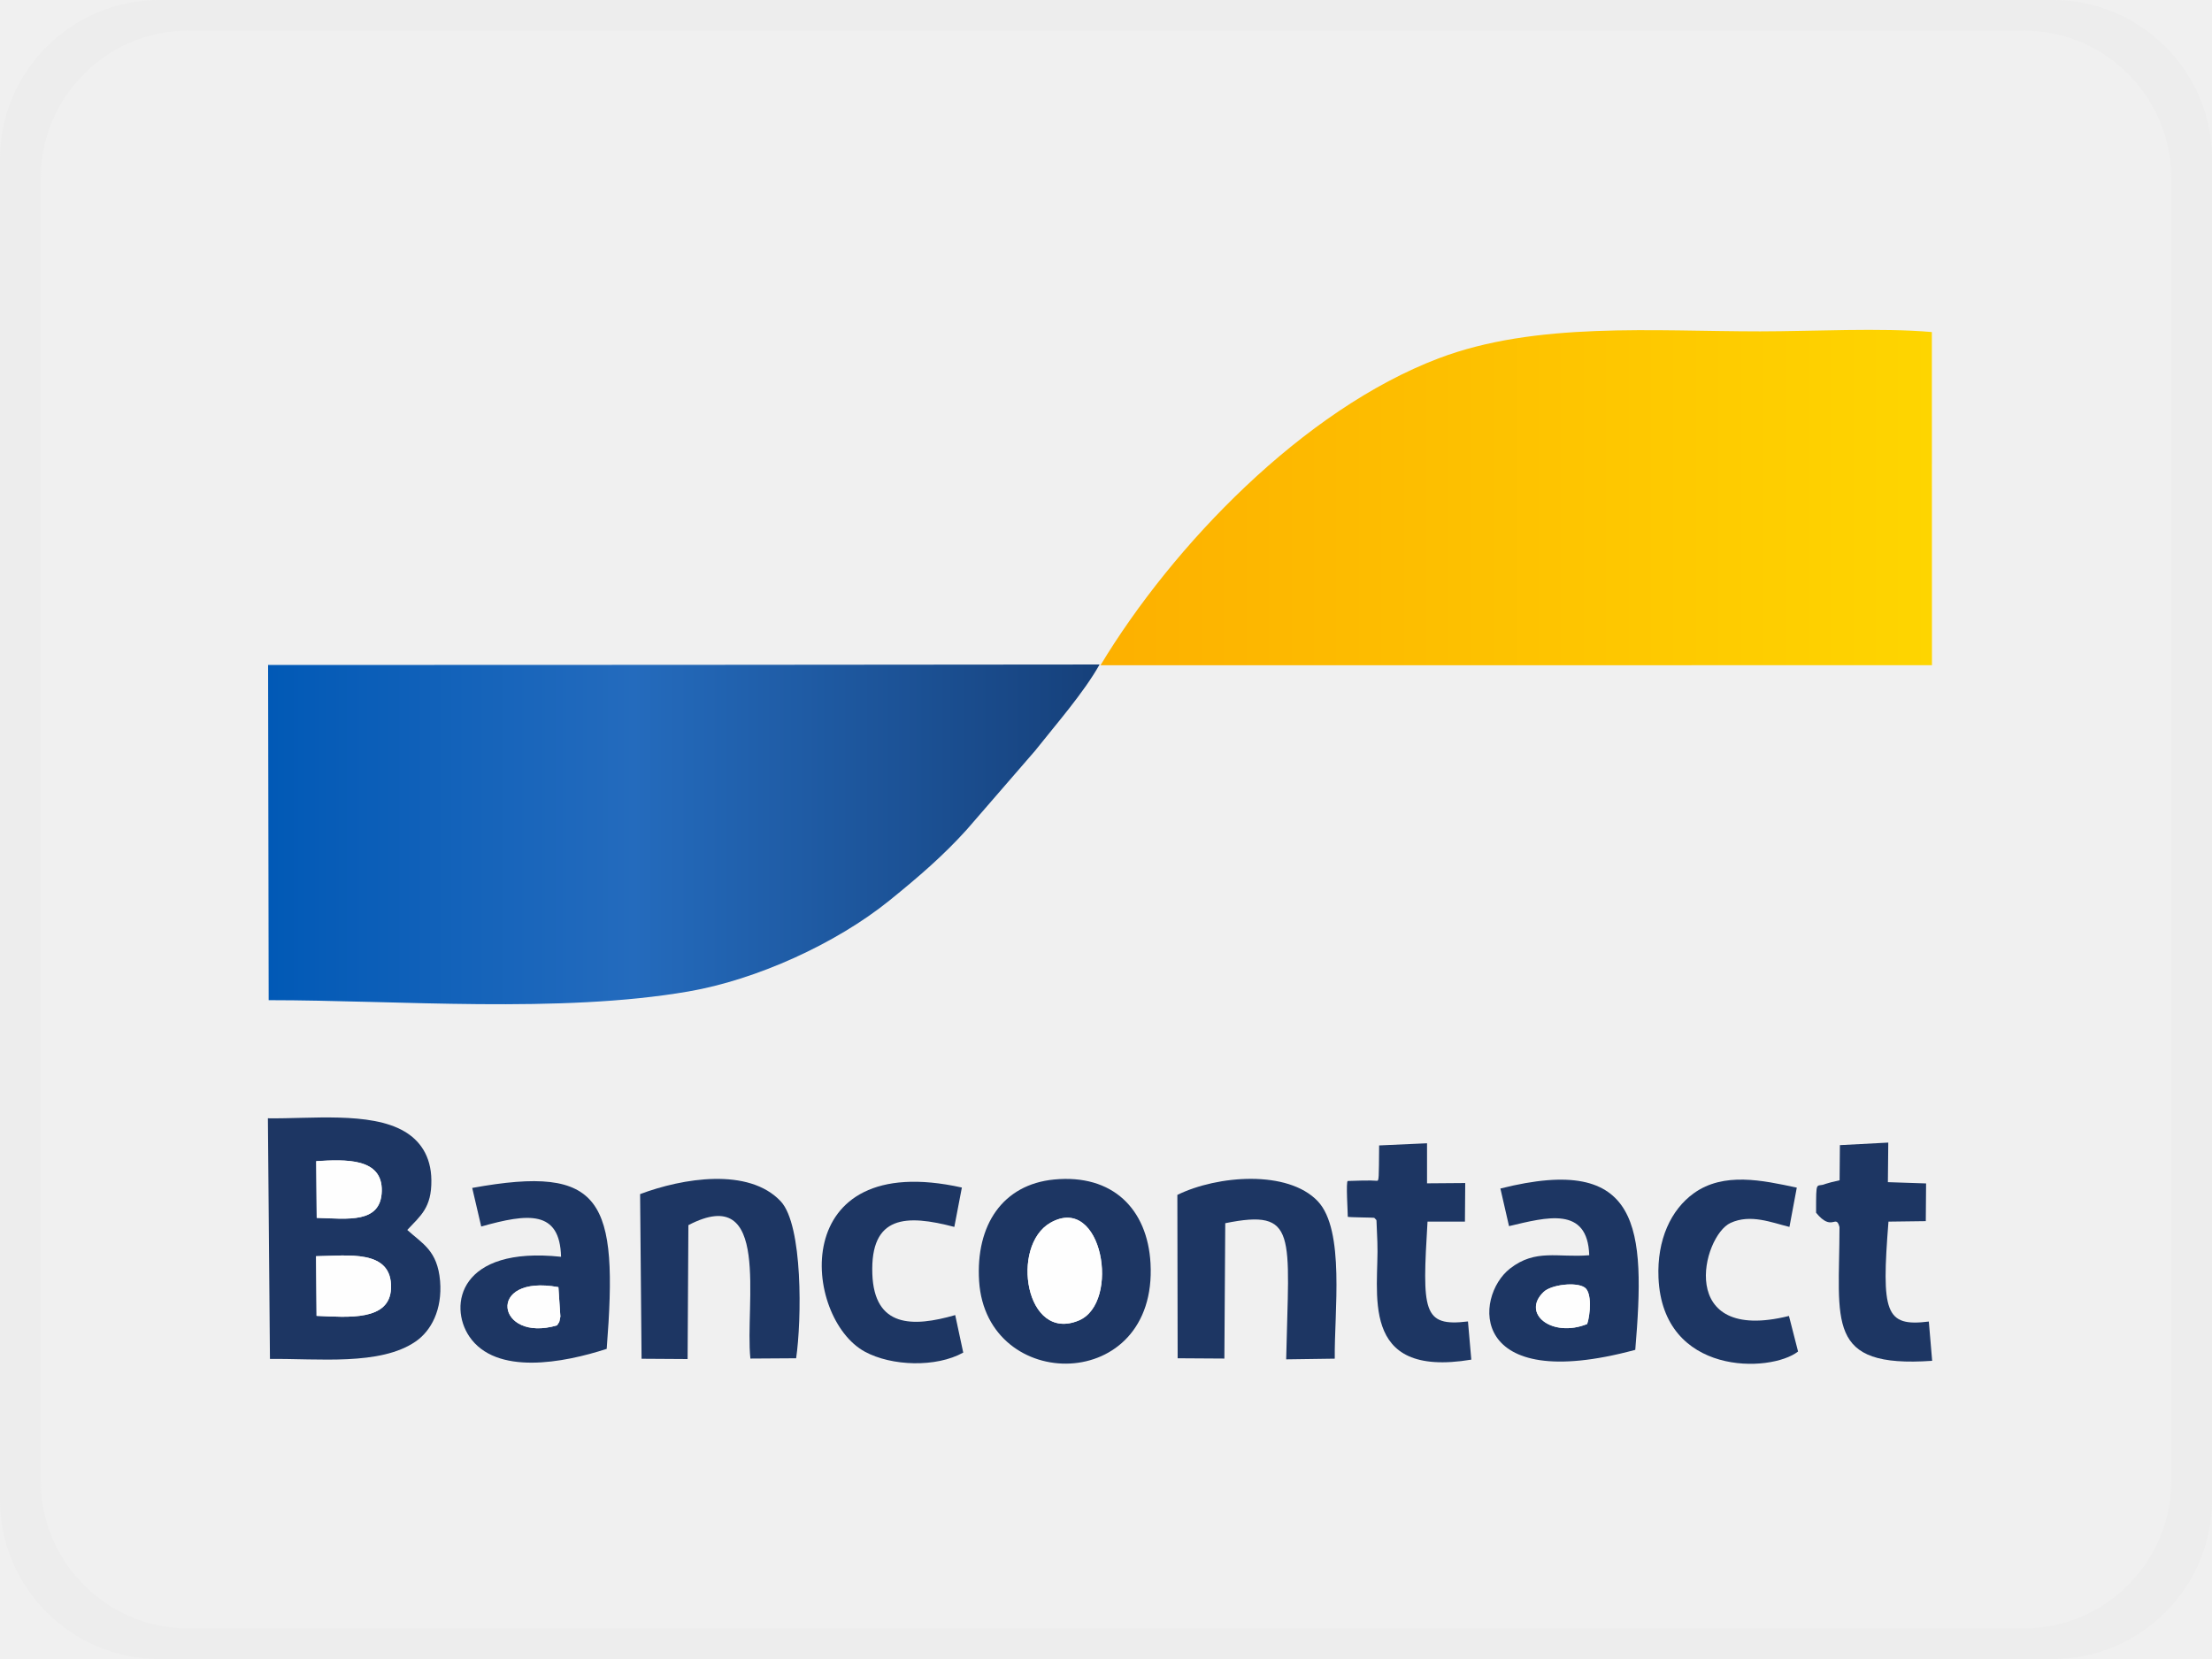
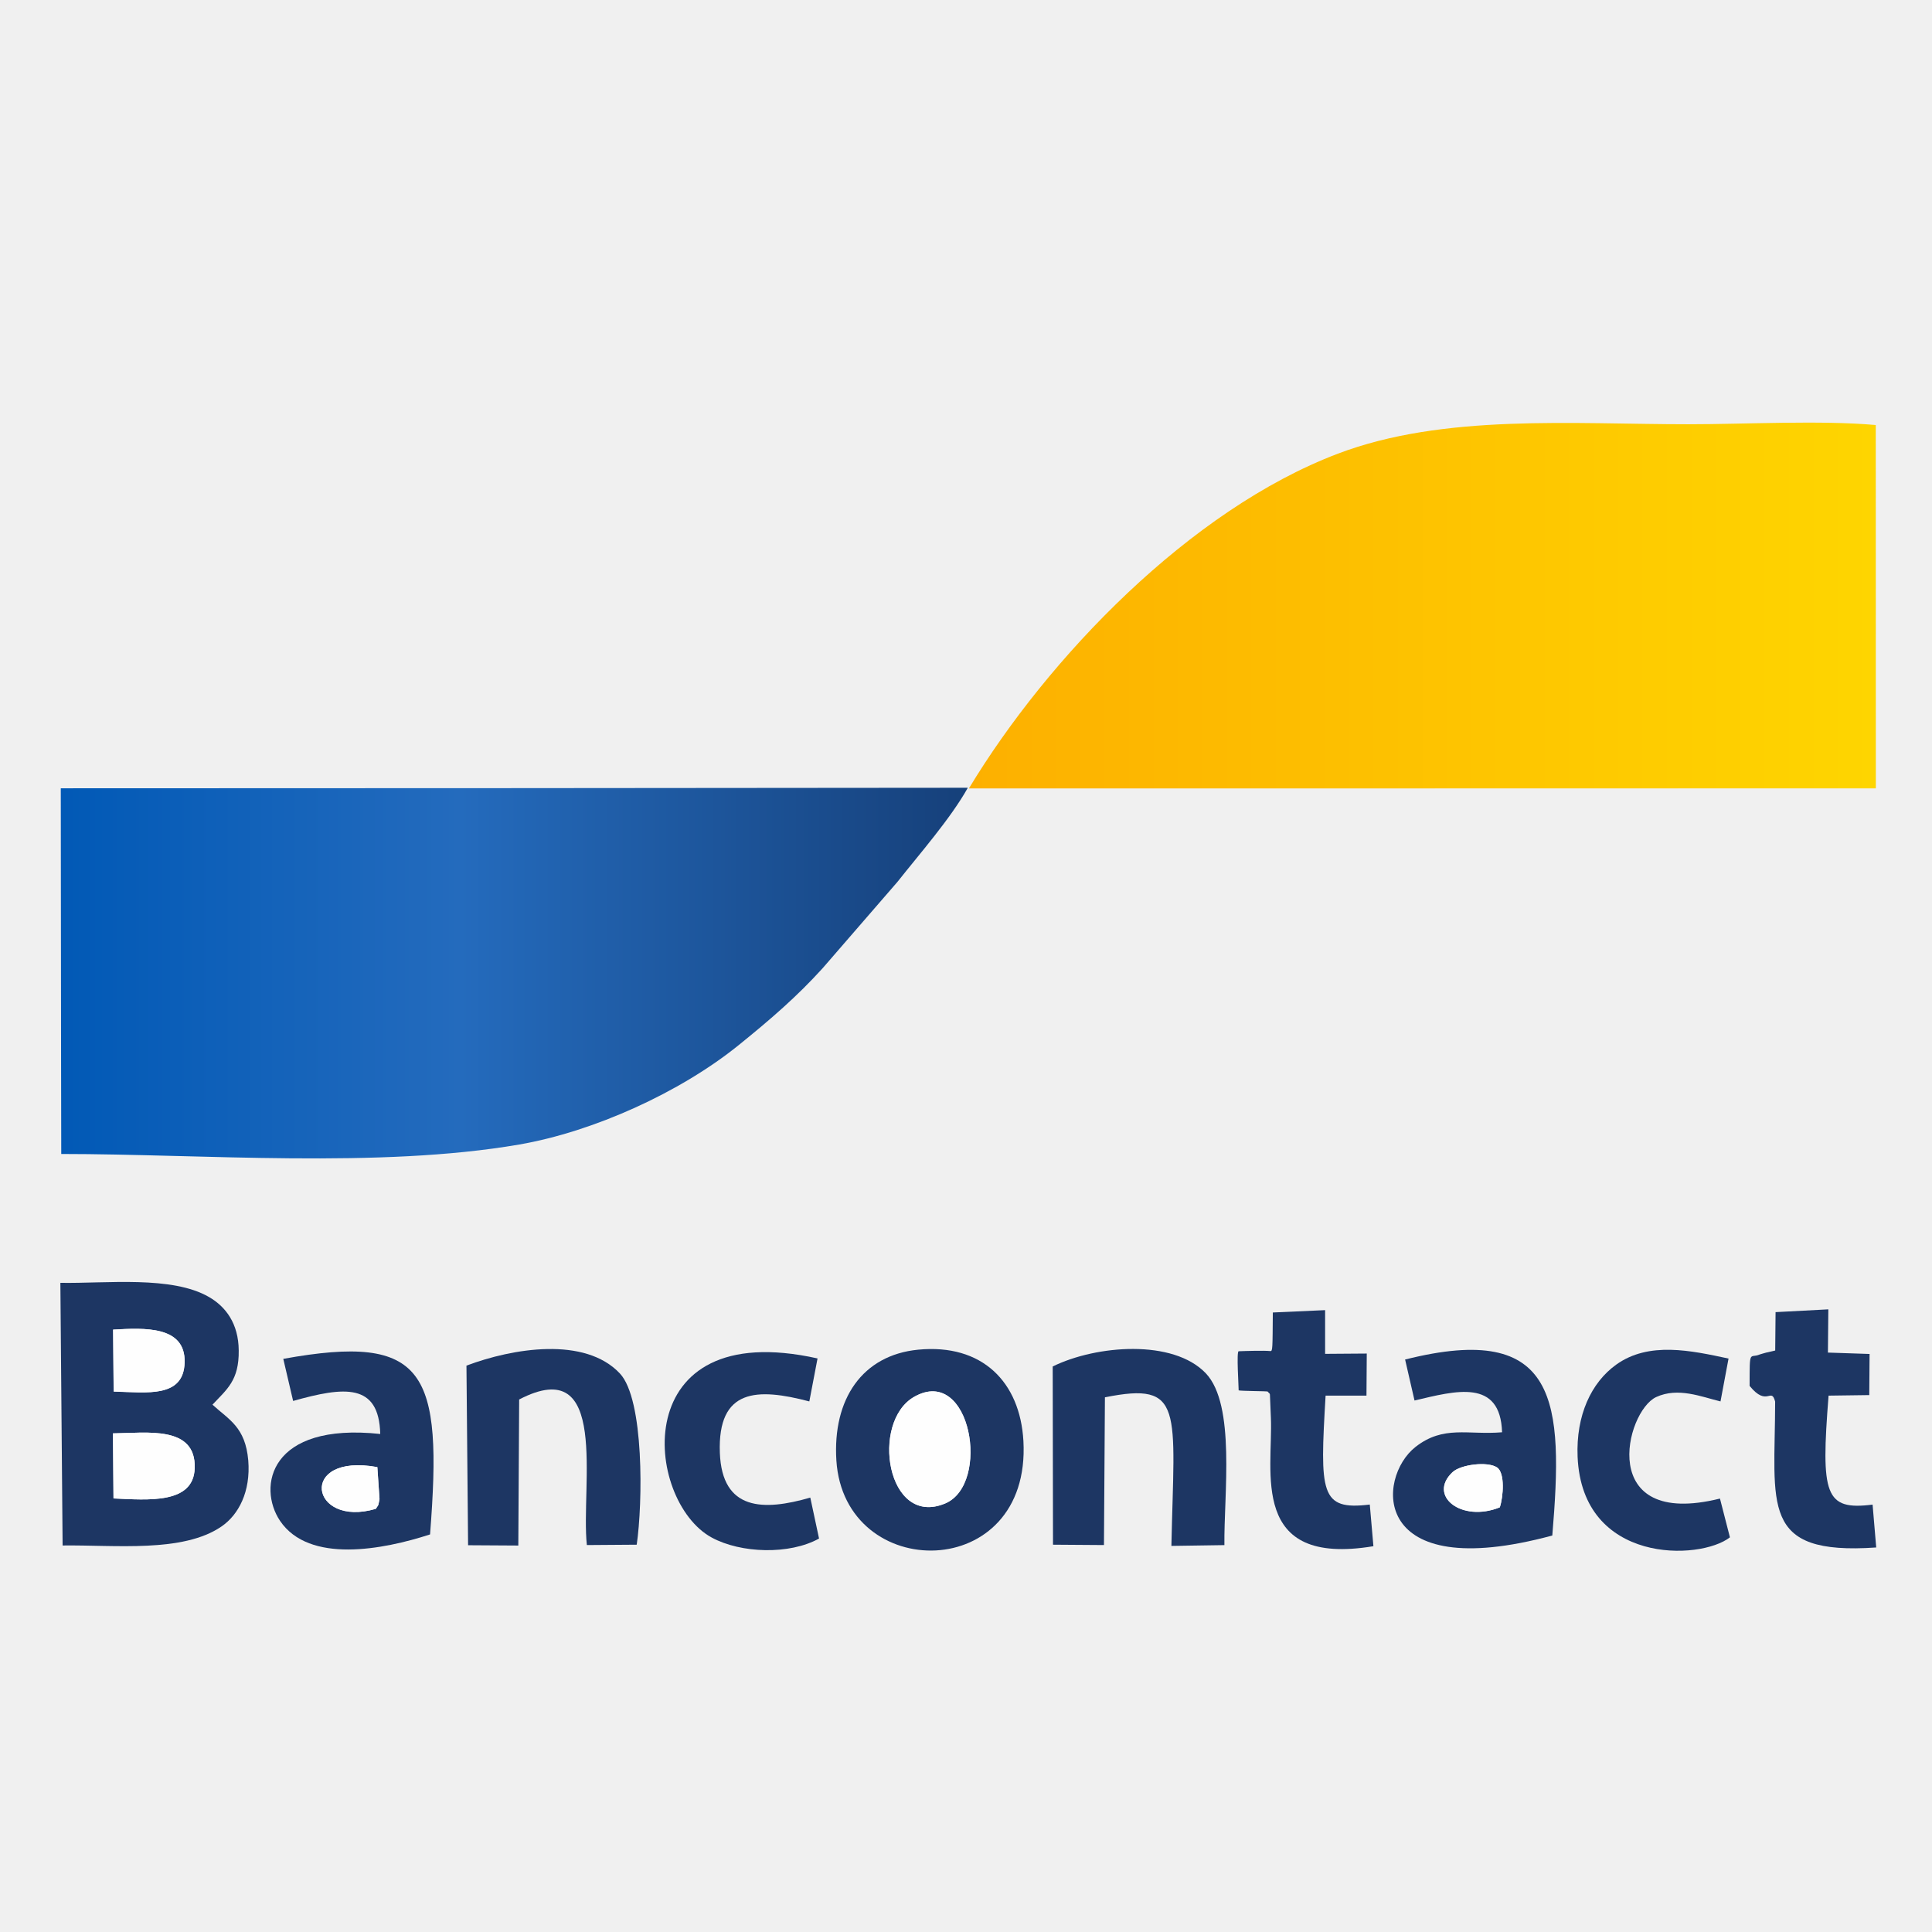
- <svg xmlns="http://www.w3.org/2000/svg" xmlns:xlink="http://www.w3.org/1999/xlink" version="1.1" id="Calque_1" x="0px" y="0px" viewBox="0 0 225.83 169.37" style="enable-background:new 0 0 225.83 169.37;" xml:space="preserve">
-   <style type="text/css">
- 	.st0{fill-rule:evenodd;clip-rule:evenodd;fill:#CCD905;}
- 	.st1{fill-rule:evenodd;clip-rule:evenodd;fill:#00ADEF;}
- 	.st2{fill-rule:evenodd;clip-rule:evenodd;}
- 	.st3{fill-rule:evenodd;clip-rule:evenodd;fill:#009CDE;}
- 	.st4{fill-rule:evenodd;clip-rule:evenodd;fill:#FFFFFF;}
- 	.st5{fill:none;stroke:#000000;stroke-width:0.567;stroke-miterlimit:22.926;}
- 	.st6{fill-rule:evenodd;clip-rule:evenodd;fill:#377F7B;}
- 	.st7{fill-rule:evenodd;clip-rule:evenodd;fill:#1A1A1A;}
- 	.st8{fill:#FFFFFF;}
- 	.st9{fill:none;stroke:#FFFFFF;stroke-width:0.567;stroke-miterlimit:22.926;}
- 	.st10{fill-rule:evenodd;clip-rule:evenodd;fill:#009287;}
- 	.st11{fill-rule:evenodd;clip-rule:evenodd;fill:#99E1DE;}
- 	.st12{fill-rule:evenodd;clip-rule:evenodd;fill:#00A1E9;}
- 	.st13{fill-rule:evenodd;clip-rule:evenodd;fill:#016FD0;}
- 	.st14{fill-rule:evenodd;clip-rule:evenodd;fill:#FEFEFF;}
- 	.st15{fill-rule:evenodd;clip-rule:evenodd;fill:#8ABDE9;}
- 	.st16{fill-rule:evenodd;clip-rule:evenodd;fill:#EF533D;}
- 	.st17{clip-path:url(#SVGID_2_);fill:url(#SVGID_3_);}
- 	.st18{clip-path:url(#SVGID_5_);fill:url(#SVGID_6_);}
- 	.st19{fill-rule:evenodd;clip-rule:evenodd;fill:#1D3663;}
- 	.st20{fill-rule:evenodd;clip-rule:evenodd;fill:#FEFEFE;}
- 	.st21{fill-rule:evenodd;clip-rule:evenodd;fill:#EDEDED;}
- 	.st22{fill-rule:evenodd;clip-rule:evenodd;fill:#C30044;}
- 	.st23{fill-rule:evenodd;clip-rule:evenodd;fill:#FFDD00;}
- 	.st24{clip-path:url(#SVGID_8_);fill-rule:evenodd;clip-rule:evenodd;fill:#2F9B46;}
- 	.st25{clip-path:url(#SVGID_8_);fill-rule:evenodd;clip-rule:evenodd;fill:#60B54D;}
- 	.st26{clip-path:url(#SVGID_8_);fill-rule:evenodd;clip-rule:evenodd;fill:#89CC53;}
- 	.st27{clip-path:url(#SVGID_8_);fill-rule:evenodd;clip-rule:evenodd;fill:#3CB8AD;}
- 	.st28{clip-path:url(#SVGID_8_);fill-rule:evenodd;clip-rule:evenodd;fill:#3394D7;}
- 	.st29{clip-path:url(#SVGID_8_);fill:none;stroke:#3394D7;stroke-width:0.216;stroke-miterlimit:22.926;}
- 	.st30{clip-path:url(#SVGID_8_);fill-rule:evenodd;clip-rule:evenodd;fill:#2772BC;}
- 	.st31{clip-path:url(#SVGID_8_);fill-rule:evenodd;clip-rule:evenodd;fill:#1B5B83;}
- 	.st32{clip-path:url(#SVGID_8_);fill-rule:evenodd;clip-rule:evenodd;fill:#993233;}
- 	.st33{clip-path:url(#SVGID_8_);fill-rule:evenodd;clip-rule:evenodd;fill:#E13030;}
- 	.st34{clip-path:url(#SVGID_8_);fill-rule:evenodd;clip-rule:evenodd;fill:#F28824;}
- 	.st35{clip-path:url(#SVGID_8_);fill-rule:evenodd;clip-rule:evenodd;fill:#F5C836;}
- 	.st36{clip-path:url(#SVGID_8_);fill-rule:evenodd;clip-rule:evenodd;fill:#238647;}
- 	.st37{clip-path:url(#SVGID_8_);fill-rule:evenodd;clip-rule:evenodd;fill:#EDEDED;}
- 	.st38{clip-path:url(#SVGID_10_);fill:url(#SVGID_11_);}
- 	.st39{fill-rule:evenodd;clip-rule:evenodd;fill:#184285;}
- 	.st40{fill-rule:evenodd;clip-rule:evenodd;fill:#B2DBF4;}
- 	.st41{fill-rule:evenodd;clip-rule:evenodd;fill:#68BCEB;}
- 	.st42{fill-rule:evenodd;clip-rule:evenodd;fill:#FDFEFE;}
- 	.st43{fill-rule:evenodd;clip-rule:evenodd;fill:#1E4A8F;}
- 	.st44{filter:url(#Adobe_OpacityMaskFilter);}
- 	.st45{clip-path:url(#SVGID_13_);fill:url(#SVGID_15_);}
- 	.st46{clip-path:url(#SVGID_13_);mask:url(#SVGID_14_);fill:url(#SVGID_16_);}
- 	.st47{fill-rule:evenodd;clip-rule:evenodd;fill:#748DB6;}
- 	.st48{fill-rule:evenodd;clip-rule:evenodd;fill:#1A458A;}
- 	.st49{fill-rule:evenodd;clip-rule:evenodd;fill:#8097BC;}
- 	.st50{clip-path:url(#SVGID_18_);fill-rule:evenodd;clip-rule:evenodd;fill:#2FACDD;}
- 	.st51{clip-path:url(#SVGID_18_);fill-rule:evenodd;clip-rule:evenodd;fill:#F49332;}
- 	.st52{clip-path:url(#SVGID_18_);fill-rule:evenodd;clip-rule:evenodd;fill:#F7A859;}
- 	.st53{clip-path:url(#SVGID_18_);fill-rule:evenodd;clip-rule:evenodd;fill:#5EC7DC;}
- 	.st54{clip-path:url(#SVGID_18_);fill-rule:evenodd;clip-rule:evenodd;fill:#32BAE2;}
- 	.st55{fill-rule:evenodd;clip-rule:evenodd;fill:#E61E28;}
- 	.st56{fill-rule:evenodd;clip-rule:evenodd;fill:#C8036F;}
- 	.st57{clip-path:url(#SVGID_20_);fill:url(#SVGID_21_);}
- 	.st58{fill-rule:evenodd;clip-rule:evenodd;fill:#000267;}
- 	.st59{fill-rule:evenodd;clip-rule:evenodd;fill:#EC2528;}
- </style>
-   <g>
-     <defs>
-       <path id="SVGID_1_" d="M143.85,67.92l53.39-0.01l-0.01-34.01c-5.2-0.46-12.21-0.07-17.54-0.07c-10.84,0-22.9-1.01-32.8,2.75    c-13.83,5.25-27.14,19.08-34.54,31.34L143.85,67.92z" />
-     </defs>
-     <clipPath id="SVGID_2_">
-       <use xlink:href="#SVGID_1_" style="overflow:visible;" />
-     </clipPath>
-     <linearGradient id="SVGID_3_" gradientUnits="userSpaceOnUse" x1="112.351" y1="50.368" x2="197.24" y2="50.368">
-       <stop offset="0" style="stop-color:#FDB000" />
-       <stop offset="1" style="stop-color:#FED500" />
+ <svg xmlns="http://www.w3.org/2000/svg" xmlns:xlink="http://www.w3.org/1999/xlink" width="32px" height="32px" viewBox="0 0 32 32" version="1.1">
+   <defs>
+     <path d="M5.576,6.062 L15.027,6.06 L15.025,0.04 C14.104,-0.042 12.863,0.027 11.92,0.027 C10.001,0.027 7.866,-0.151 6.114,0.514 C3.666,1.443 1.31,3.891 -5.16610232e-16,6.062 L5.576,6.062 Z" id="path-1" />
+     <linearGradient x1="0.002%" y1="49.994%" x2="100%" y2="49.994%" id="linearGradient-3">
+       <stop stop-color="#FDB000" offset="0%" />
+       <stop stop-color="#FED500" offset="100%" />
    </linearGradient>
-     <rect x="112.35" y="32.82" class="st17" width="84.89" height="35.1" />
+     <path d="M0.011,6.066 C2.338,6.066 5.277,6.31 7.599,5.909 C8.828,5.696 10.261,5.047 11.23,4.264 C11.766,3.831 12.201,3.454 12.623,2.988 L13.862,1.558 C14.221,1.103 14.742,0.51 15.027,2.58305116e-16 C10.017,0.005 5.009,0.009 0,0.009 L0.011,6.066 Z" id="path-4" />
+     <linearGradient x1="-0.005%" y1="50.007%" x2="99.996%" y2="50.007%" id="linearGradient-6">
+       <stop stop-color="#0159B6" offset="0%" />
+       <stop stop-color="#246BBD" offset="44%" />
+       <stop stop-color="#16407A" offset="100%" />
+     </linearGradient>
+   </defs>
+   <g id="Page-1" stroke="none" stroke-width="1" fill="none" fill-rule="evenodd">
+     <g id="bancontact">
+       <rect id="Rectangle" x="0" y="0" width="32" height="32" />
+       <g id="Group" transform="translate(1, 7)">
+         <g id="Rectangle-Clipped" transform="translate(15.04605, 0)">
+           <mask id="mask-2" fill="white">
+             <use xlink:href="#path-1" />
+           </mask>
+           <g id="path-1" />
+           <rect id="Rectangle" fill="url(#linearGradient-3)" fill-rule="nonzero" mask="url(#mask-2)" x="-1.05785956e-14" y="-0.151" width="15.027" height="6.213" />
+         </g>
+         <g id="Rectangle-Clipped" transform="translate(0.00354, 6.047505)">
+           <mask id="mask-5" fill="white">
+             <use xlink:href="#path-4" />
+           </mask>
+           <g id="path-4" />
+           <rect id="Rectangle" fill="url(#linearGradient-6)" fill-rule="nonzero" mask="url(#mask-5)" x="-6.28874087e-16" y="-0.004" width="15.027" height="6.314" />
+         </g>
+         <path d="M2.519,16.266 C2.758,16.01 2.96,15.866 2.954,15.369 C2.951,14.921 2.738,14.643 2.464,14.484 C1.848,14.125 0.765,14.261 0,14.248 L0.037,18.598 C0.906,18.587 2.029,18.723 2.669,18.283 C2.951,18.09 3.154,17.707 3.112,17.189 C3.064,16.636 2.793,16.516 2.519,16.266 M0.873,15.022 C1.397,14.992 2.071,14.958 2.057,15.562 C2.043,16.157 1.439,16.063 0.882,16.047 L0.873,15.022 Z M0.871,16.741 C1.427,16.736 2.248,16.603 2.225,17.318 C2.206,17.916 1.453,17.844 0.88,17.819 L0.871,16.741 Z" id="Shape" fill="#1D3663" fill-rule="nonzero" />
+         <path d="M12.853,17.19 C12.984,19.23 16.082,19.231 15.951,16.868 C15.896,15.891 15.269,15.252 14.207,15.355 C13.283,15.445 12.789,16.173 12.853,17.19 M14.143,16.135 C15.083,15.604 15.416,17.585 14.655,17.902 C13.688,18.307 13.41,16.55 14.143,16.135 Z" id="Shape" fill="#1D3663" fill-rule="nonzero" />
+         <path d="M16.436,15.633 L16.441,18.585 L17.285,18.591 L17.301,16.144 C18.618,15.879 18.45,16.337 18.402,18.605 L19.28,18.592 C19.27,17.755 19.47,16.27 18.972,15.746 C18.431,15.178 17.161,15.277 16.436,15.633" id="Path" fill="#1D3663" fill-rule="nonzero" />
+         <path d="M7.599,16.18 C9.106,15.394 8.617,17.608 8.72,18.591 L9.546,18.585 C9.647,17.893 9.67,16.18 9.268,15.75 C8.69,15.132 7.493,15.33 6.726,15.619 L6.753,18.594 L7.585,18.599 L7.599,16.18 Z" id="Path" fill="#1D3663" fill-rule="nonzero" />
+         <path d="M22.429,16.197 C23.109,16.036 23.851,15.829 23.879,16.723 C23.313,16.771 22.911,16.601 22.445,16.966 C21.799,17.472 21.684,19.251 24.711,18.433 C24.895,16.233 24.826,14.875 22.273,15.518 L22.429,16.197 Z M23.842,17.966 C23.21,18.222 22.642,17.778 23.056,17.385 C23.192,17.256 23.638,17.201 23.794,17.305 C23.932,17.396 23.898,17.794 23.842,17.966 Z" id="Shape" fill="#1D3663" fill-rule="nonzero" />
+         <path d="M3.855,16.204 C4.701,15.966 5.277,15.902 5.298,16.751 C3.461,16.555 3.261,17.629 3.639,18.191 C4.121,18.902 5.344,18.668 6.123,18.415 C6.334,15.718 6.061,15.077 3.692,15.507 L3.855,16.204 Z M5.225,17.991 C4.133,18.313 3.924,17.058 5.25,17.3 L5.286,17.831 C5.257,17.969 5.279,17.902 5.225,17.991 Z" id="Shape" fill="#1D3663" fill-rule="nonzero" />
+         <path d="M27.979,15.955 C28.271,16.314 28.336,15.964 28.402,16.215 C28.4,17.932 28.136,18.766 30.076,18.631 L30.016,17.921 C29.225,18.021 29.157,17.76 29.287,16.116 L29.961,16.107 L29.966,15.426 L29.276,15.403 L29.283,14.687 L28.409,14.733 L28.403,15.369 L28.251,15.404 C28.232,15.41 28.166,15.427 28.147,15.434 C27.979,15.507 27.979,15.326 27.979,15.955" id="Path" fill="#1D3663" fill-rule="nonzero" />
+         <path d="M19.516,16.029 C19.56,16.04 19.988,16.042 19.994,16.047 C19.999,16.052 20.004,16.058 20.009,16.063 C20.02,16.073 20.034,16.084 20.034,16.098 L20.05,16.486 C20.087,17.369 19.684,18.953 21.748,18.61 L21.688,17.92 C20.863,18.021 20.861,17.73 20.956,16.116 L21.633,16.116 L21.638,15.419 L20.948,15.424 L20.948,14.7 L20.082,14.739 C20.077,15.337 20.08,15.381 20.041,15.378 C19.93,15.367 19.643,15.376 19.516,15.381 C19.478,15.383 19.517,15.964 19.516,16.029" id="Path" fill="#1D3663" fill-rule="nonzero" />
+         <path d="M27.63,15.502 C27.01,15.369 26.309,15.215 25.769,15.603 C25.355,15.9 25.102,16.443 25.13,17.128 C25.205,18.911 27.157,18.851 27.653,18.463 L27.488,17.821 C25.438,18.33 25.92,16.374 26.433,16.139 C26.794,15.973 27.177,16.134 27.497,16.212 L27.63,15.502 Z" id="Path" fill="#1D3663" fill-rule="nonzero" />
+         <path d="M12.541,15.5 C9.375,14.795 9.668,17.86 10.789,18.467 C11.272,18.729 12.076,18.755 12.566,18.483 L12.421,17.805 C11.646,18.029 10.959,18.026 10.923,17.063 C10.884,15.994 11.543,15.985 12.405,16.212 L12.541,15.5 Z" id="Path" fill="#1D3663" fill-rule="nonzero" />
+         <path d="M14.143,16.135 C13.412,16.55 13.688,18.307 14.655,17.902 C15.414,17.583 15.081,15.603 14.143,16.135" id="Path" fill="#FEFEFE" fill-rule="nonzero" />
+         <path d="M0.88,17.819 C1.453,17.844 2.206,17.916 2.225,17.318 C2.248,16.603 1.427,16.736 0.871,16.741 L0.88,17.819 Z" id="Path" fill="#FEFEFE" fill-rule="nonzero" />
+         <path d="M0.883,16.049 C1.441,16.065 2.044,16.157 2.059,15.564 C2.073,14.96 1.398,14.992 0.874,15.024 L0.883,16.049 Z" id="Path" fill="#FEFEFE" fill-rule="nonzero" />
+         <path d="M23.842,17.966 C23.898,17.796 23.932,17.396 23.796,17.305 C23.64,17.201 23.194,17.256 23.058,17.385 C22.643,17.778 23.21,18.222 23.842,17.966" id="Path" fill="#FEFEFE" fill-rule="nonzero" />
+         <path d="M5.225,17.991 C5.279,17.902 5.257,17.969 5.286,17.831 L5.25,17.3 C3.924,17.058 4.133,18.313 5.225,17.991" id="Path" fill="#FEFEFE" fill-rule="nonzero" />
+       </g>
+     </g>
  </g>
-   <g>
-     <defs>
-       <path id="SVGID_4_" d="M27.43,102.11c13.15,0,29.75,1.38,42.87-0.89c6.94-1.2,15.04-4.87,20.51-9.29    c3.03-2.45,5.49-4.58,7.87-7.21l7-8.08c2.03-2.57,4.97-5.92,6.58-8.8c-28.3,0.03-56.59,0.05-84.89,0.05L27.43,102.11z" />
-     </defs>
-     <clipPath id="SVGID_5_">
-       <use xlink:href="#SVGID_4_" style="overflow:visible;" />
-     </clipPath>
-     <linearGradient id="SVGID_6_" gradientUnits="userSpaceOnUse" x1="27.365" y1="85.657" x2="112.256" y2="85.657">
-       <stop offset="0" style="stop-color:#0159B6" />
-       <stop offset="0.44" style="stop-color:#246BBD" />
-       <stop offset="1" style="stop-color:#16407A" />
-     </linearGradient>
-     <rect x="27.37" y="67.82" class="st18" width="84.89" height="35.67" />
-   </g>
-   <path class="st19" d="M41.58,125.57c1.35-1.45,2.49-2.26,2.46-5.07c-0.02-2.53-1.22-4.1-2.77-5c-3.48-2.03-9.6-1.26-13.92-1.33  l0.21,24.57c4.91-0.06,11.25,0.71,14.87-1.78c1.59-1.09,2.74-3.25,2.5-6.18C44.66,127.66,43.13,126.98,41.58,125.57 M32.28,118.54  c2.96-0.17,6.77-0.36,6.69,3.05c-0.08,3.36-3.49,2.83-6.64,2.74L32.28,118.54z M32.27,128.25c3.14-0.03,7.78-0.78,7.65,3.26  c-0.11,3.38-4.36,2.97-7.6,2.83L32.27,128.25z" />
-   <path class="st19" d="M99.96,130.79c0.74,11.52,18.24,11.53,17.5-1.82c-0.31-5.52-3.85-9.13-9.85-8.55  C102.39,120.93,99.6,125.04,99.96,130.79 M107.25,124.83c5.31-3,7.19,8.19,2.89,9.98C104.68,137.1,103.11,127.17,107.25,124.83z" />
-   <path class="st19" d="M120.2,121.99l0.03,16.68l4.77,0.03l0.09-13.82c7.44-1.5,6.49,1.09,6.22,13.9l4.96-0.07  c-0.06-4.73,1.07-13.12-1.74-16.08C131.47,119.42,124.3,119.98,120.2,121.99" />
-   <path class="st19" d="M70.28,125.08c8.51-4.44,5.75,8.07,6.33,13.62l4.67-0.03c0.57-3.91,0.7-13.59-1.57-16.02  c-3.27-3.49-10.03-2.37-14.36-0.74l0.15,16.81l4.7,0.03L70.28,125.08z" />
-   <path class="st19" d="M154.06,125.18c3.84-0.91,8.03-2.08,8.19,2.97c-3.2,0.27-5.47-0.69-8.1,1.37c-3.65,2.86-4.3,12.91,12.8,8.29  c1.04-12.43,0.65-20.1-13.77-16.47L154.06,125.18z M162.04,135.17c-3.57,1.45-6.78-1.06-4.44-3.28c0.77-0.73,3.29-1.04,4.17-0.45  C162.55,131.95,162.36,134.2,162.04,135.17z" />
-   <path class="st19" d="M49.13,125.22c4.78-1.35,8.03-1.71,8.15,3.09c-10.38-1.11-11.51,4.96-9.37,8.13c2.72,4.02,9.63,2.7,14.03,1.27  c1.19-15.24-0.35-18.86-13.73-16.43L49.13,125.22z M56.87,135.31c-6.17,1.82-7.35-5.27,0.14-3.9l0.2,3  C57.05,135.19,57.17,134.81,56.87,135.31z" />
-   <path class="st19" d="M185.41,123.81c1.65,2.03,2.02,0.05,2.39,1.47c-0.01,9.7-1.5,14.41,9.46,13.65l-0.34-4.01  c-4.47,0.56-4.85-0.91-4.12-10.2l3.81-0.05l0.03-3.85l-3.9-0.13l0.04-4.04l-4.94,0.26l-0.03,3.59l-0.86,0.2  c-0.11,0.03-0.48,0.13-0.59,0.17C185.41,121.28,185.41,120.26,185.41,123.81" />
-   <path class="st19" d="M137.6,124.23c0.25,0.06,2.67,0.07,2.7,0.1c0.03,0.03,0.06,0.06,0.09,0.09c0.06,0.06,0.14,0.12,0.14,0.2  l0.09,2.19c0.21,4.99-2.07,13.94,9.59,12l-0.34-3.9c-4.66,0.57-4.67-1.07-4.13-10.19l3.82,0l0.03-3.94l-3.9,0.03l0-4.09l-4.89,0.22  c-0.03,3.38-0.01,3.63-0.23,3.61c-0.63-0.06-2.25-0.01-2.97,0.02C137.39,120.58,137.61,123.86,137.6,124.23" />
-   <path class="st19" d="M183.44,121.25c-3.5-0.75-7.46-1.62-10.51,0.57c-2.34,1.68-3.77,4.75-3.61,8.62  c0.42,10.07,11.45,9.73,14.25,7.54l-0.93-3.63c-11.58,2.88-8.86-8.17-5.96-9.5c2.04-0.94,4.2-0.03,6.01,0.41L183.44,121.25z" />
-   <path class="st19" d="M98.2,121.24c-17.89-3.98-16.23,13.33-9.9,16.76c2.73,1.48,7.27,1.63,10.04,0.09l-0.82-3.83  c-4.38,1.27-8.26,1.25-8.46-4.19c-0.22-6.04,3.5-6.09,8.37-4.81L98.2,121.24z" />
-   <path class="st20" d="M107.25,124.83c-4.13,2.34-2.57,12.27,2.89,9.98C114.43,133.01,112.55,121.82,107.25,124.83" />
-   <path class="st20" d="M32.32,134.34c3.24,0.14,7.49,0.55,7.6-2.83c0.13-4.04-4.51-3.29-7.65-3.26L32.32,134.34z" />
-   <path class="st20" d="M32.34,124.34c3.15,0.09,6.56,0.61,6.64-2.74c0.08-3.41-3.73-3.23-6.69-3.05L32.34,124.34z" />
-   <path class="st20" d="M162.04,135.17c0.32-0.96,0.51-3.22-0.26-3.73c-0.88-0.59-3.4-0.28-4.17,0.45  C155.27,134.11,158.47,136.62,162.04,135.17" />
-   <path class="st20" d="M56.87,135.31c0.3-0.5,0.18-0.12,0.34-0.9l-0.2-3C49.52,130.04,50.7,137.13,56.87,135.31" />
-   <path class="st21" d="M19.21,3.12h187.41c8.28,0,15.05,6.77,15.05,15.05V151.2c0,8.28-6.77,15.05-15.05,15.05H19.21  c-8.28,0-15.05-6.77-15.05-15.05V18.17C4.17,9.89,10.94,3.12,19.21,3.12 M16.21,0h193.41c8.92,0,16.21,7.3,16.21,16.21v136.95  c0,8.92-7.3,16.21-16.21,16.21H16.21C7.3,169.37,0,162.08,0,153.16V16.21C0,7.3,7.3,0,16.21,0z" />
</svg>
